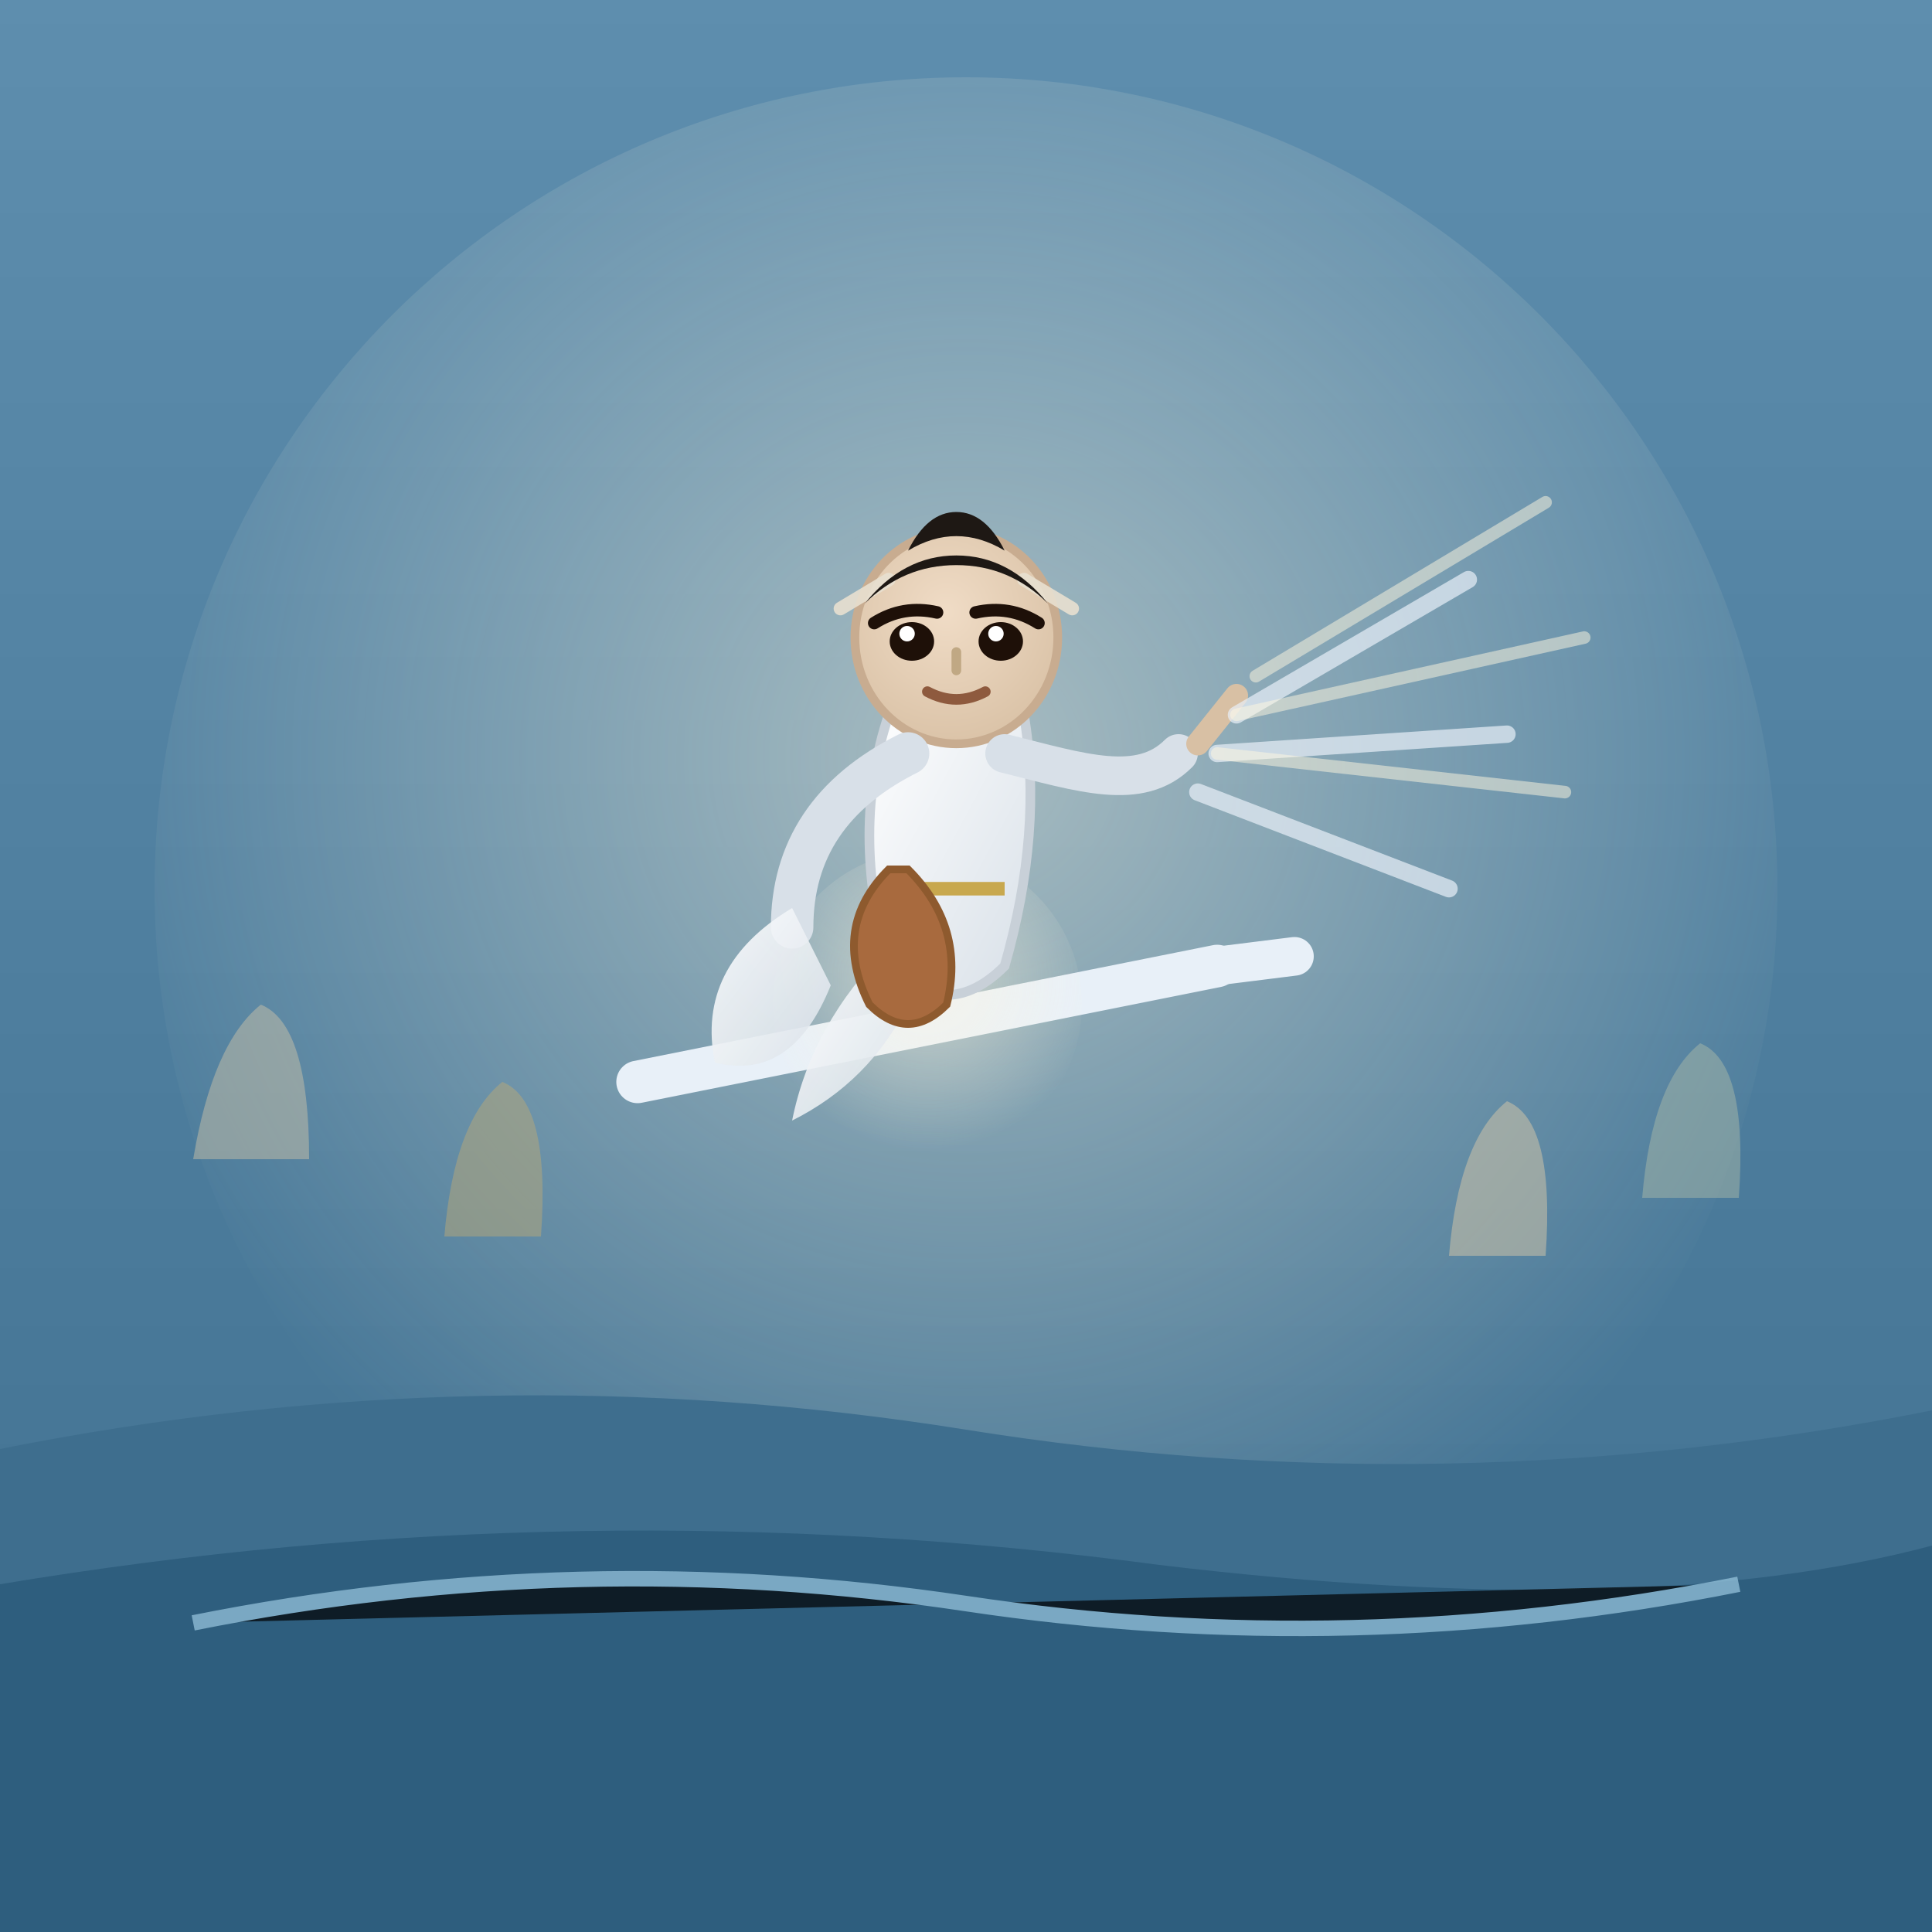
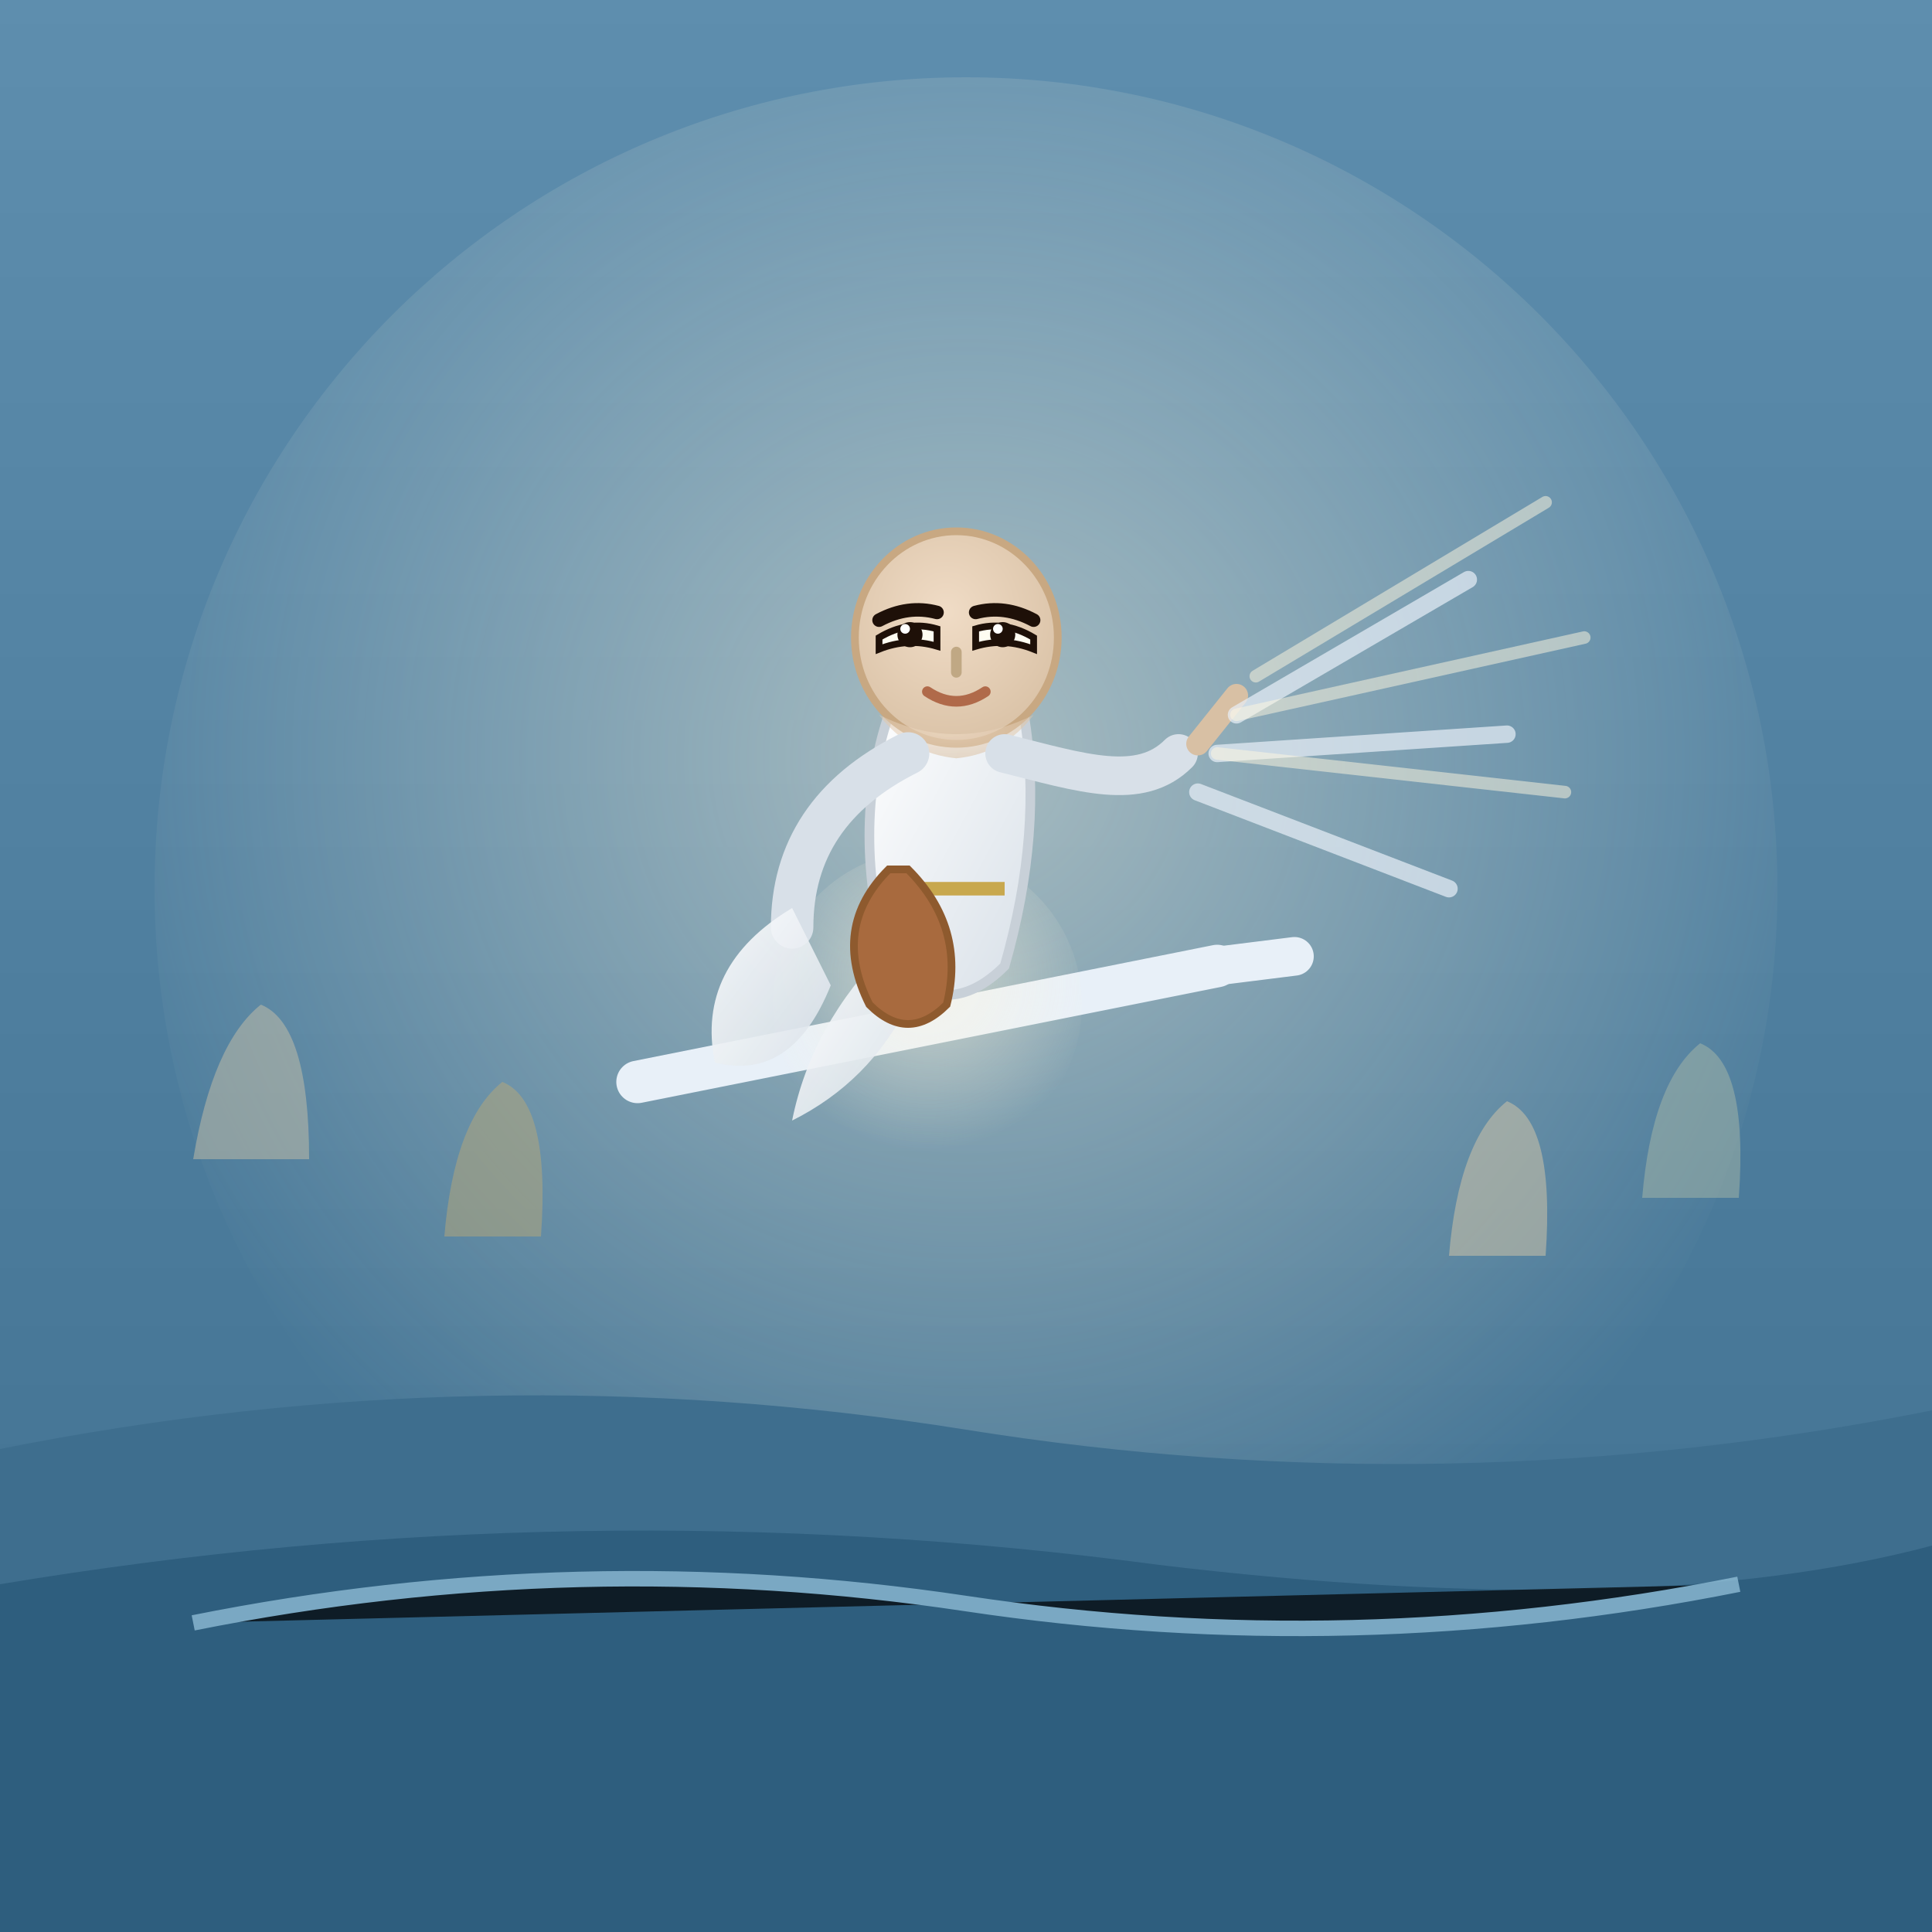
<svg xmlns="http://www.w3.org/2000/svg" viewBox="0 0 200 200" role="img" aria-label="吕洞宾·五阶·八仙之首·踏剑凌波万剑归宗">
  <defs>
    <linearGradient id="bg" x1="0" y1="0" x2="0" y2="1">
      <stop offset="0%" stop-color="#5E8EAE" />
      <stop offset="52%" stop-color="#4E7E9E" />
      <stop offset="100%" stop-color="#3E6E8E" />
    </linearGradient>
    <radialGradient id="sword" cx="50%" cy="42%" r="55%">
      <stop offset="0%" stop-color="#FFF7E0" stop-opacity="0.9" />
      <stop offset="100%" stop-color="#FFF7E0" stop-opacity="0" />
    </radialGradient>
    <linearGradient id="robe" x1="0" y1="0" x2="1" y2="1">
      <stop offset="0%" stop-color="#FFFFFF" />
      <stop offset="100%" stop-color="#D8E0E8" />
    </linearGradient>
    <radialGradient id="skin" cx="45%" cy="38%" r="70%">
      <stop offset="0%" stop-color="#F0DCC6" />
      <stop offset="100%" stop-color="#D8C0A4" />
    </radialGradient>
    <g id="lvdongbin-face">
-       <ellipse cx="0" cy="0" rx="10.5" ry="11" fill="url(#skin)" stroke="#C8AC90" stroke-width="0.9" />
-       <path d="M -5 -9 Q 0 -12 5 -9 Q 3 -13 0 -13 Q -3 -13 -5 -9 Z" fill="#1E1814" />
-       <path d="M -7 -6 L -12 -3 M 7 -6 L 12 -3" stroke="#E8E0D0" stroke-width="1.4" stroke-linecap="round" opacity="0.9">
-         <animateTransform attributeName="transform" type="translate" values="0 0;0 -1;0 0" dur="2.6s" repeatCount="indefinite" />
-       </path>
-       <path d="M -9.5 -3.5 Q -5.5 -8.5 0 -8.5 Q 5.5 -8.5 9.5 -3.5 Q 5.5 -7.5 0 -7.5 Q -5.5 -7.5 -9.5 -3.5 Z" fill="#1E1814" />
-       <path d="M -8.5 -1.5 Q -5.5 -3.4 -2 -2.6 M 8.5 -1.5 Q 5.5 -3.4 2 -2.6" stroke="#1E1008" stroke-width="1.3" stroke-linecap="round" fill="none" />
-       <ellipse cx="-4.6" cy="0.4" rx="2.3" ry="2" fill="#1E1008" />
-       <ellipse cx="4.6" cy="0.4" rx="2.3" ry="2" fill="#1E1008" />
-       <circle cx="-5.1" cy="-0.4" r="0.8" fill="#FFF" />
-       <circle cx="4.1" cy="-0.4" r="0.8" fill="#FFF" />
-       <path d="M 0 1.5 L 0 3.4" stroke="#C0A884" stroke-width="1" stroke-linecap="round" />
-       <path d="M -3 5.6 Q 0 7.2 3 5.6" fill="none" stroke="#8E5A3E" stroke-width="1.1" stroke-linecap="round" />
+       <ellipse cx="0" cy="0" rx="10.5" ry="11" fill="url(#skin)" stroke="#C8A882" stroke-width="0.8" />
+       <path d="M -8 8 Q 0 12 8 8 Q 5 12 0 12.5 Q -5 12 -8 8 Z" fill="url(#skin)" opacity="0.6" />
+       <path d="M -8 -1.8 Q -5 -3.4 -2 -2.6 M 8 -1.8 Q 5 -3.4 2 -2.6" stroke="#1E1008" stroke-width="1.4" stroke-linecap="round" fill="none" />
+       <path d="M -8 0 Q -5 -1.8 -2 -0.9 L -2 0.9 Q -5 0 -8 1.2 Z" fill="#FFFDF2" stroke="#1E1008" stroke-width="0.7" />
+       <path d="M 8 0 Q 5 -1.8 2 -0.9 L 2 0.9 Q 5 0 8 1.2 Z" fill="#FFFDF2" stroke="#1E1008" stroke-width="0.7" />
+       <circle cx="-4.8" cy="-0.3" r="1.3" fill="#1E1008" />
+       <circle cx="4.8" cy="-0.3" r="1.3" fill="#1E1008" />
+       <circle cx="-5.3" cy="-0.9" r="0.5" fill="#FFF" />
+       <circle cx="4.3" cy="-0.9" r="0.5" fill="#FFF" />
+       <path d="M 0 1.5 L 0 3.6" stroke="#C0A884" stroke-width="1.1" stroke-linecap="round" />
+       <path d="M -3 5.6 Q 0 7.6 3 5.6" fill="none" stroke="#B06A4A" stroke-width="1.1" stroke-linecap="round" />
    </g>
  </defs>
  <rect width="200" height="200" fill="url(#bg)" />
  <circle cx="100" cy="92" r="84" fill="url(#sword)" opacity="0.55">
    <animate attributeName="opacity" values="0.55;0.3;0.55" dur="3.2s" repeatCount="indefinite" />
  </circle>
  <path d="M 0 150 Q 50 140 100 148 Q 150 156 200 146 L 200 200 L 0 200 Z" fill="#3E6E8E" />
  <path d="M 0 164 Q 60 154 120 162 Q 170 168 200 160 L 200 200 L 0 200 Z" fill="#2E5E7E" />
  <path d="M 20 168 Q 60 160 100 166 Q 140 172 180 164" stroke="#9AC8E0" stroke-width="1.6" opacity="0.7">
    <animateTransform attributeName="transform" type="translate" values="0 0;4 0;0 0" dur="4s" repeatCount="indefinite" />
  </path>
  <g opacity="0.5">
    <path d="M 20 120 Q 22 108 27 104 Q 32 106 32 120 Z" fill="#C8C0A8" />
    <path d="M 46 128 Q 47 116 52 112 Q 57 114 56 128 Z" fill="#B8A878" />
    <path d="M 170 124 Q 171 112 176 108 Q 181 110 180 124 Z" fill="#A8B8A8" />
    <path d="M 150 130 Q 151 118 156 114 Q 161 116 160 130 Z" fill="#D8C8A8" />
  </g>
  <path d="M 66 112 L 126 100" stroke="#E8F0F8" stroke-width="4.4" stroke-linecap="round" />
  <path d="M 126 100 L 134 99" stroke="#E8F0F8" stroke-width="4" stroke-linecap="round" />
  <circle cx="96" cy="104" r="16" fill="url(#sword)" opacity="0.6">
    <animate attributeName="opacity" values="0.6;0.3;0.6" dur="2.4s" repeatCount="indefinite" />
  </circle>
  <path d="M 92 74 Q 88 86 92 100 Q 98 106 104 100 Q 108 86 106 74 Q 98 70 92 74 Z" fill="url(#robe)" stroke="#C8D0D8" stroke-width="1" />
  <path d="M 92 98 Q 84 106 82 116 Q 90 112 94 104" fill="url(#robe)" opacity="0.9">
    <animateTransform attributeName="transform" type="rotate" values="0 92 98;-8 92 98;0 92 98" dur="2.4s" repeatCount="indefinite" />
  </path>
  <path d="M 92 92 L 104 92" stroke="#C8A84E" stroke-width="1.4" />
  <path d="M 92 90 Q 86 96 90 104 Q 94 108 98 104 Q 100 96 94 90 Z" fill="#A86A3E" stroke="#8E5A2E" stroke-width="0.8" />
  <use href="#lvdongbin-face" transform="translate(99,66) scale(1)" />
  <g>
    <animateTransform attributeName="transform" type="rotate" values="-5 94 78;4 94 78;-5 94 78" dur="2.4s" repeatCount="indefinite" />
    <path d="M 94 78 C 86 82 82 88 82 96" fill="none" stroke="#D8E0E8" stroke-width="4.4" stroke-linecap="round" />
    <path d="M 82 94 Q 72 100 74 110 Q 82 112 86 102" fill="url(#robe)" opacity="0.9" />
  </g>
  <g>
    <animateTransform attributeName="transform" type="translate" values="0 0;2 -2;0 0" dur="2.4s" repeatCount="indefinite" />
    <path d="M 104 78 C 112 80 118 82 122 78" fill="none" stroke="#D8E0E8" stroke-width="4" stroke-linecap="round" />
    <path d="M 124 77 L 128 72" stroke="#D8C0A4" stroke-width="2.4" stroke-linecap="round" />
  </g>
  <g stroke="#E8F0F8" stroke-width="1.8" stroke-linecap="round" opacity="0.7">
    <path d="M 128 74 L 152 60">
      <animate attributeName="opacity" values="0.7;0.3;0.7" dur="2s" repeatCount="indefinite" />
    </path>
    <path d="M 126 78 L 156 76">
      <animate attributeName="opacity" values="0.7;0.3;0.7" dur="2.2s" repeatCount="indefinite" />
    </path>
    <path d="M 124 82 L 150 92">
      <animate attributeName="opacity" values="0.7;0.3;0.7" dur="2.4s" repeatCount="indefinite" />
    </path>
  </g>
  <g stroke="#FFF7E0" stroke-width="1.3" stroke-linecap="round" opacity="0.5">
    <path d="M 130 70 L 160 52" />
    <path d="M 128 74 L 164 66" />
    <path d="M 126 78 L 162 82" />
  </g>
  <g fill="#FFF7E0">
    <circle cx="44" cy="84">
      <animate attributeName="cy" values="84;74;84" dur="3.2s" repeatCount="indefinite" />
      <animate attributeName="opacity" values="0.6;0.15;0.6" dur="3.2s" repeatCount="indefinite" />
    </circle>
    <circle cx="158" cy="48">
      <animate attributeName="cy" values="48;38;48" dur="3.6s" repeatCount="indefinite" />
      <animate attributeName="opacity" values="0.5;0.12;0.5" dur="3.6s" repeatCount="indefinite" />
    </circle>
  </g>
</svg>
